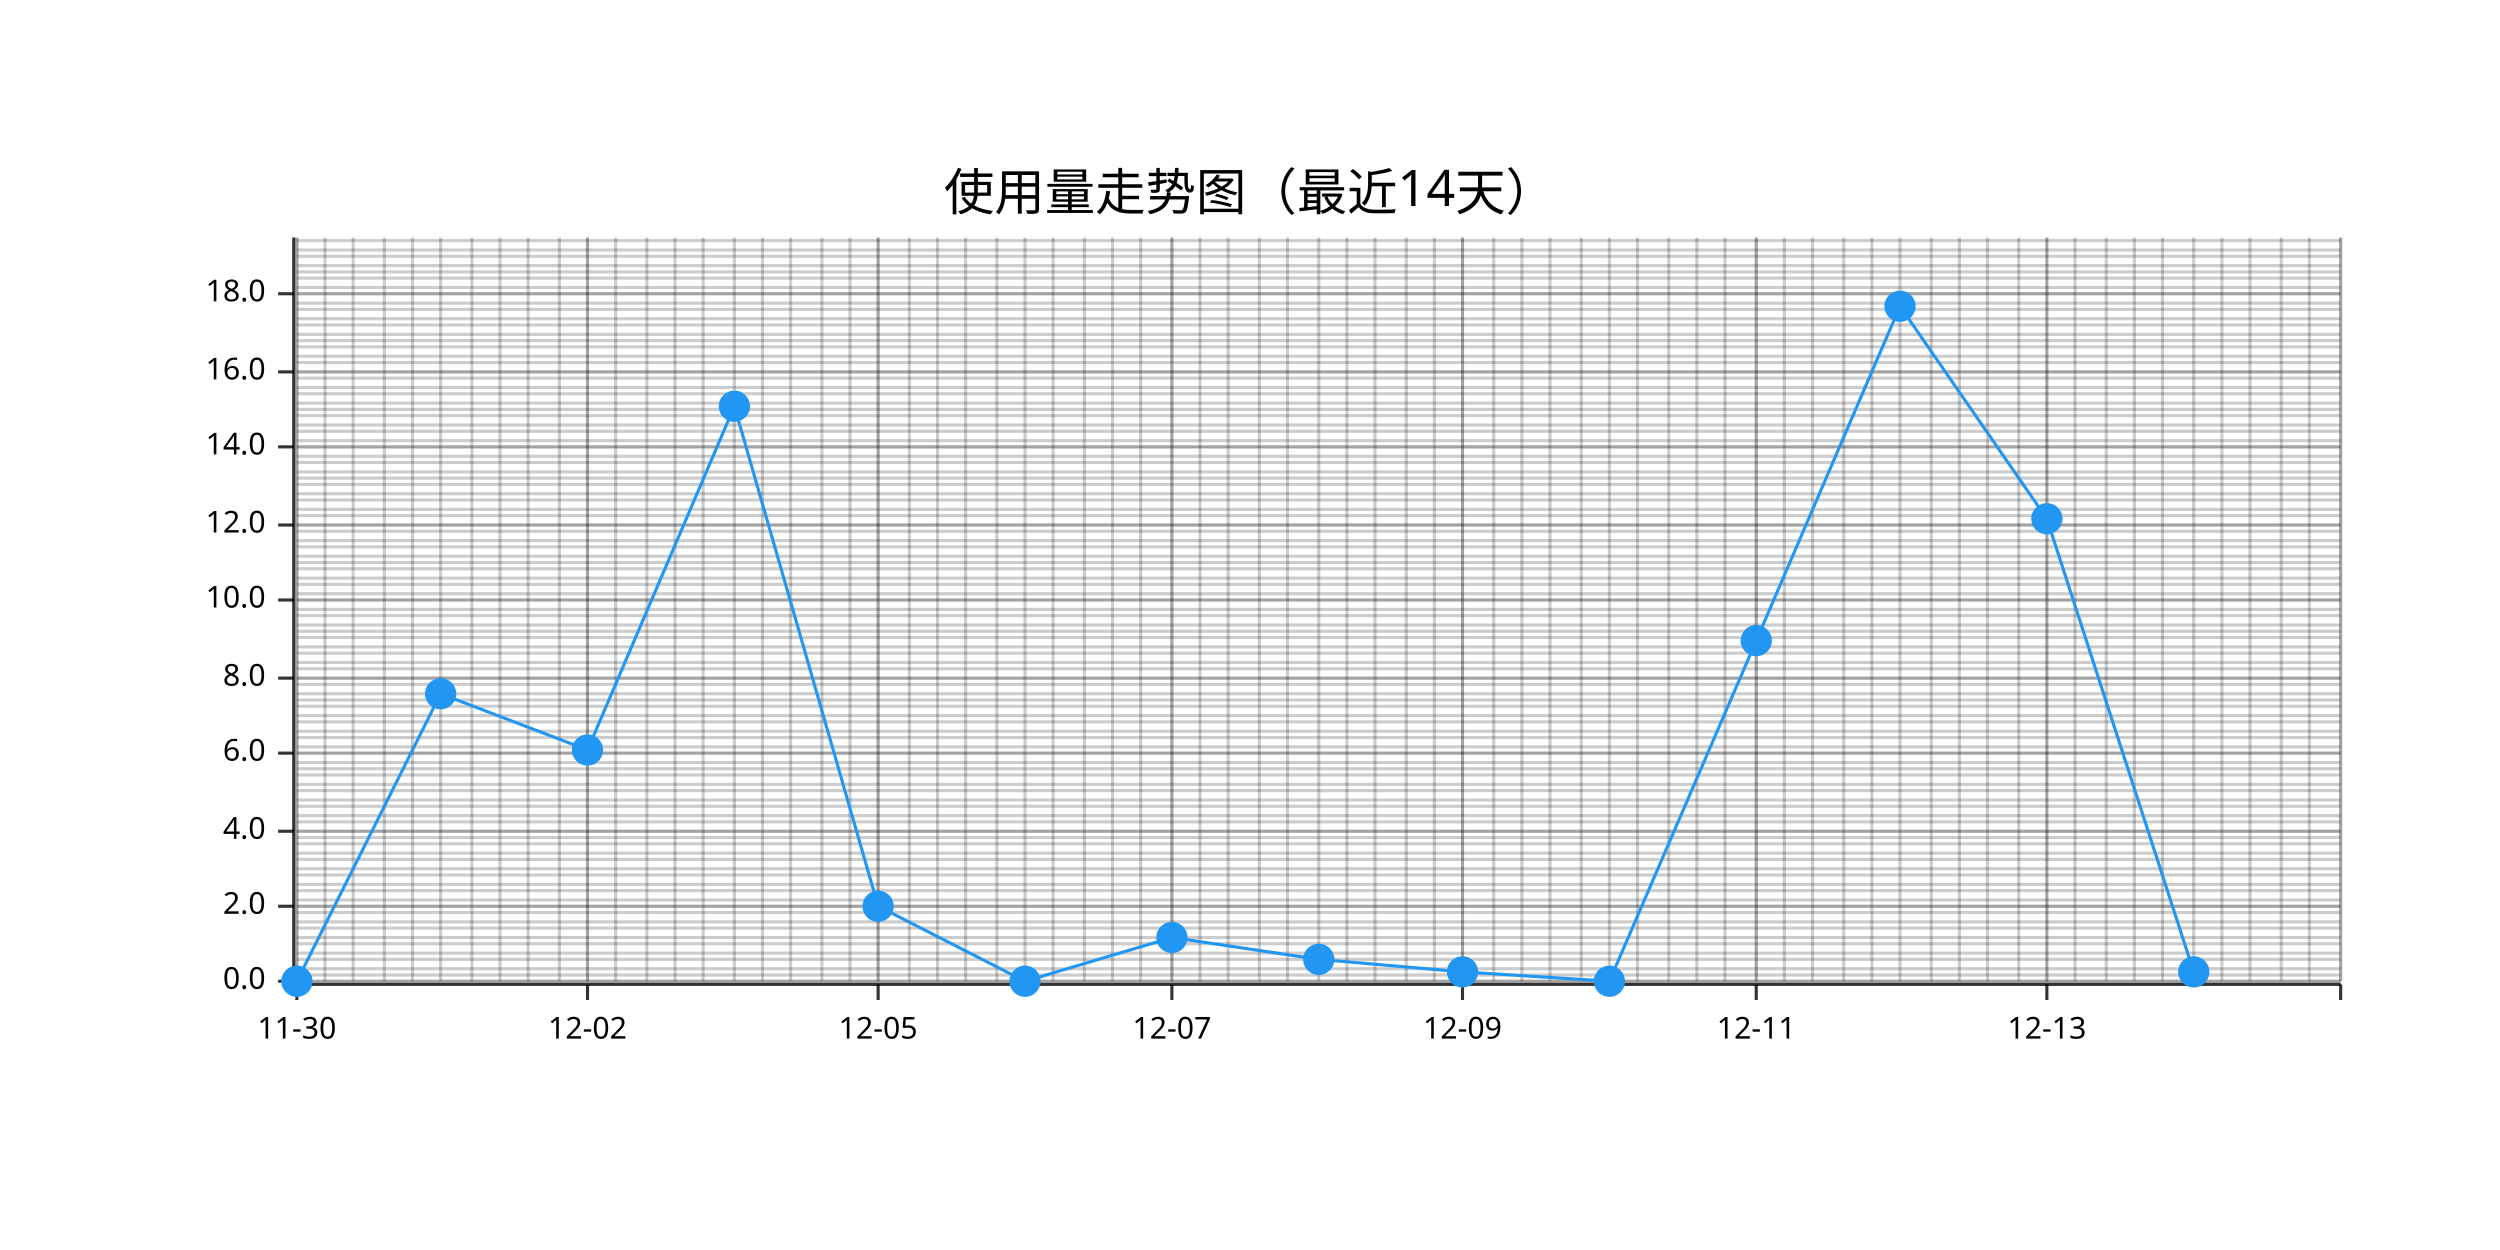
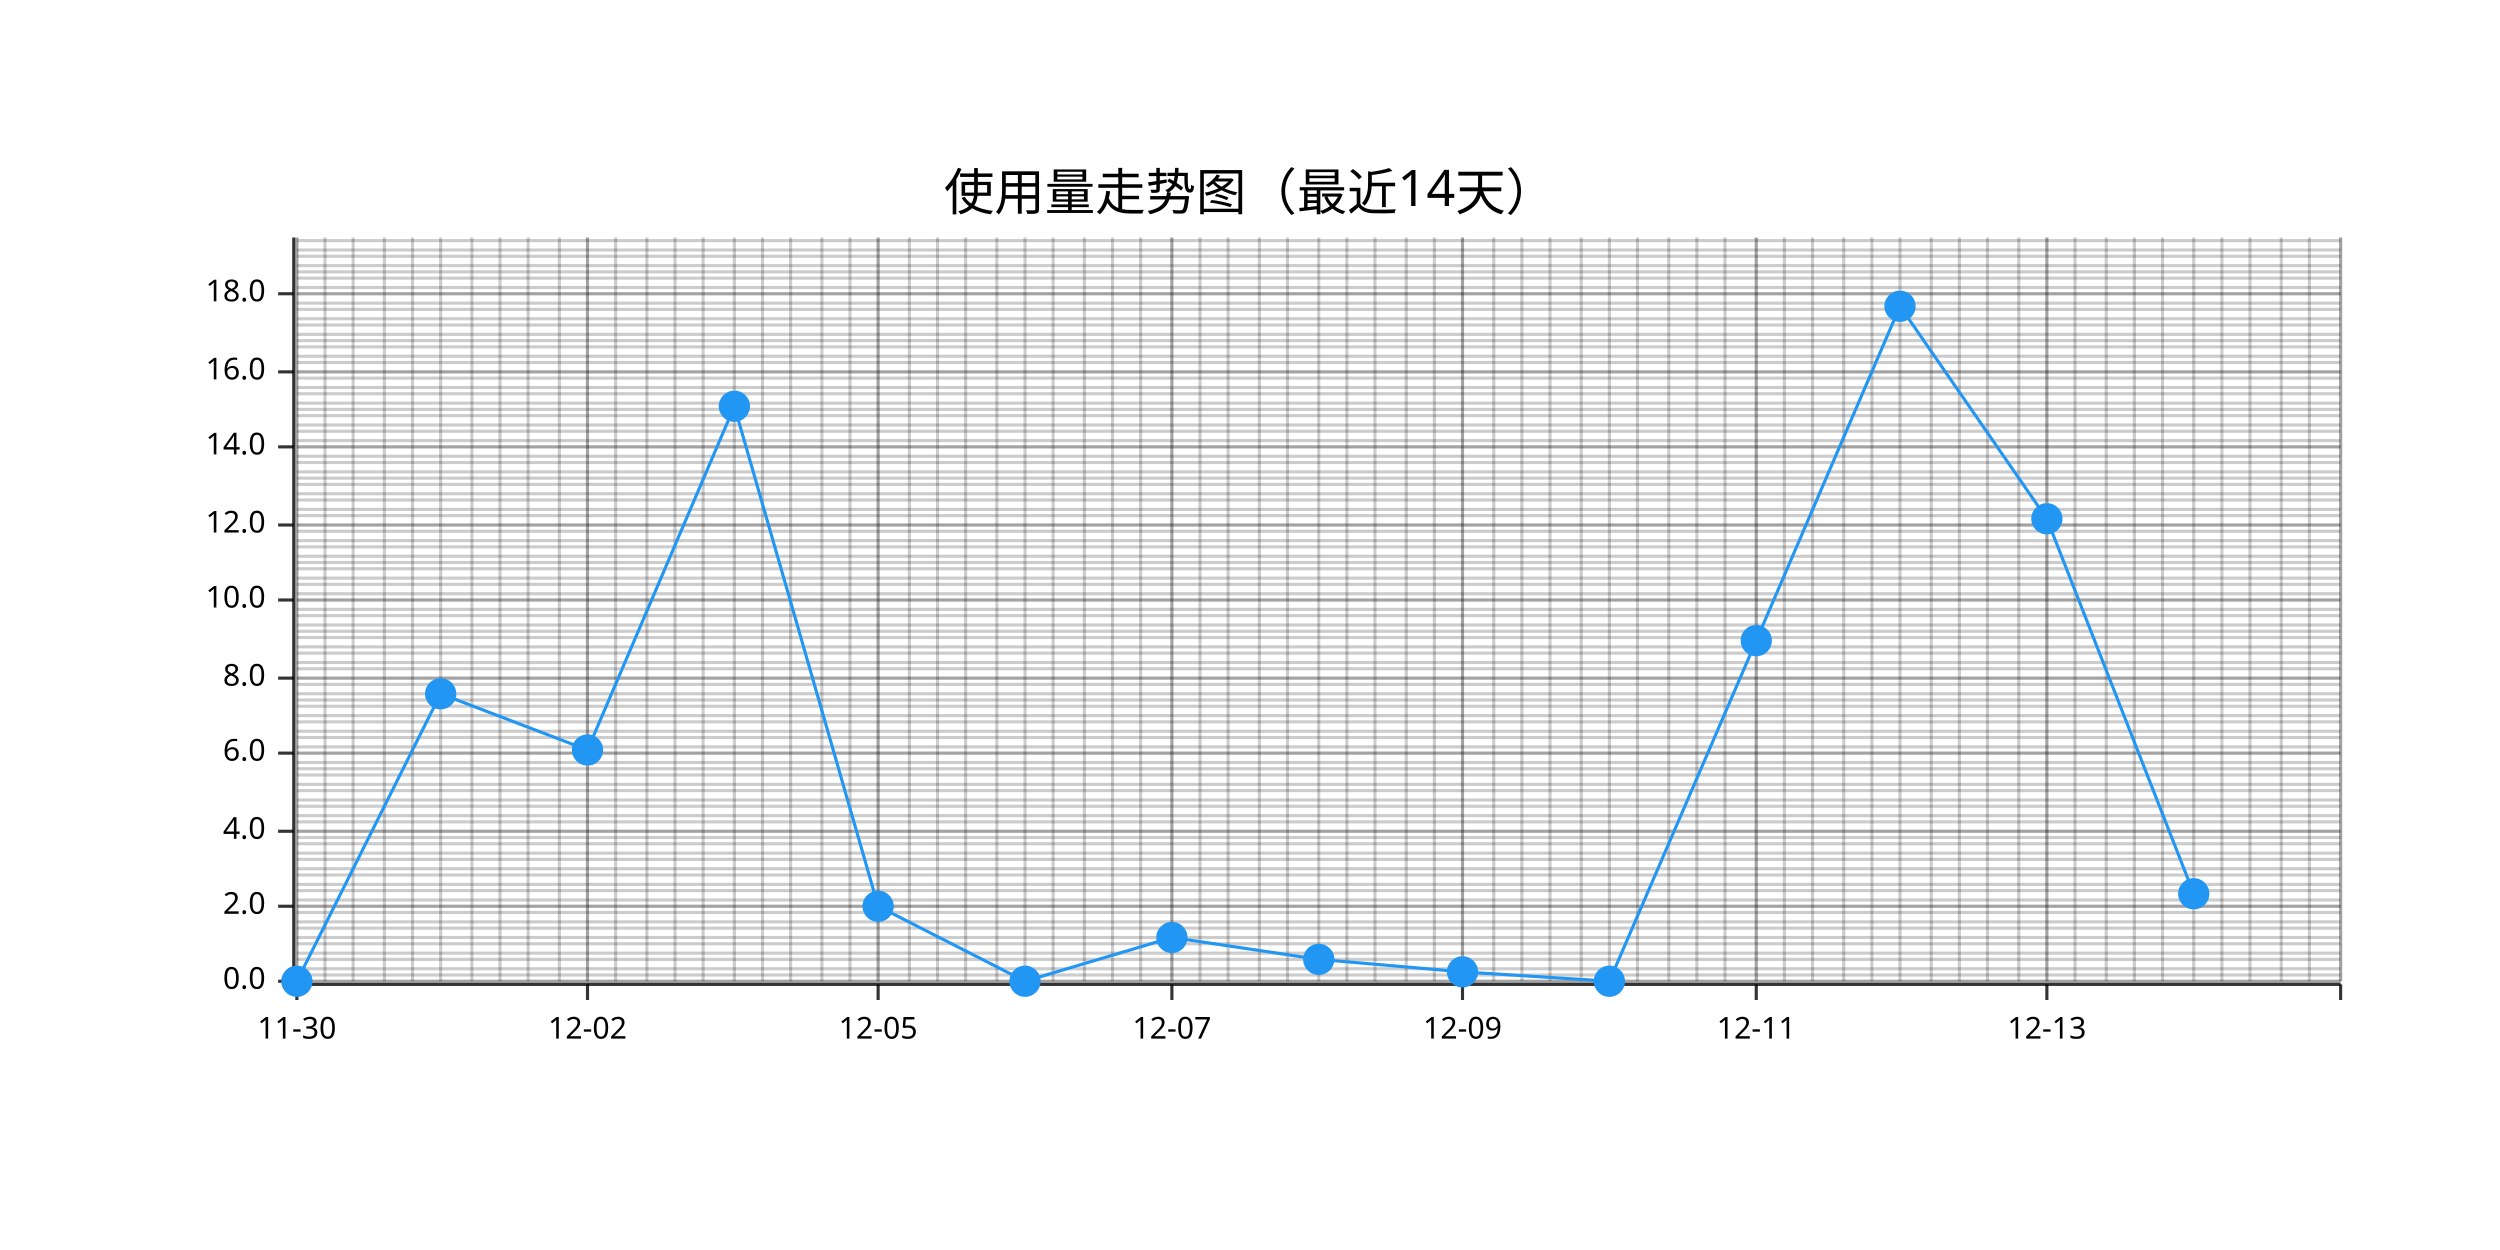
<svg xmlns="http://www.w3.org/2000/svg" width="800" height="400" viewBox="0 0 800 400">
  <rect x="0" y="0" width="800" height="400" opacity="1" fill="#FFFFFF" stroke="none" />
  <text x="400" y="55" dy="0.76em" text-anchor="middle" font-family="sans-serif" font-size="16.129" opacity="1" fill="#000000">
使用量走势图（最近14天）
</text>
  <line opacity="0.2" stroke="#000000" stroke-width="1" x1="95" y1="314" x2="95" y2="76" />
  <line opacity="0.2" stroke="#000000" stroke-width="1" x1="104" y1="314" x2="104" y2="76" />
  <line opacity="0.2" stroke="#000000" stroke-width="1" x1="113" y1="314" x2="113" y2="76" />
  <line opacity="0.2" stroke="#000000" stroke-width="1" x1="123" y1="314" x2="123" y2="76" />
  <line opacity="0.2" stroke="#000000" stroke-width="1" x1="132" y1="314" x2="132" y2="76" />
  <line opacity="0.2" stroke="#000000" stroke-width="1" x1="141" y1="314" x2="141" y2="76" />
  <line opacity="0.2" stroke="#000000" stroke-width="1" x1="151" y1="314" x2="151" y2="76" />
  <line opacity="0.2" stroke="#000000" stroke-width="1" x1="160" y1="314" x2="160" y2="76" />
  <line opacity="0.2" stroke="#000000" stroke-width="1" x1="169" y1="314" x2="169" y2="76" />
  <line opacity="0.2" stroke="#000000" stroke-width="1" x1="179" y1="314" x2="179" y2="76" />
  <line opacity="0.2" stroke="#000000" stroke-width="1" x1="188" y1="314" x2="188" y2="76" />
  <line opacity="0.2" stroke="#000000" stroke-width="1" x1="197" y1="314" x2="197" y2="76" />
  <line opacity="0.2" stroke="#000000" stroke-width="1" x1="207" y1="314" x2="207" y2="76" />
  <line opacity="0.2" stroke="#000000" stroke-width="1" x1="216" y1="314" x2="216" y2="76" />
  <line opacity="0.2" stroke="#000000" stroke-width="1" x1="225" y1="314" x2="225" y2="76" />
  <line opacity="0.2" stroke="#000000" stroke-width="1" x1="235" y1="314" x2="235" y2="76" />
  <line opacity="0.2" stroke="#000000" stroke-width="1" x1="244" y1="314" x2="244" y2="76" />
  <line opacity="0.2" stroke="#000000" stroke-width="1" x1="253" y1="314" x2="253" y2="76" />
  <line opacity="0.2" stroke="#000000" stroke-width="1" x1="263" y1="314" x2="263" y2="76" />
  <line opacity="0.2" stroke="#000000" stroke-width="1" x1="272" y1="314" x2="272" y2="76" />
  <line opacity="0.2" stroke="#000000" stroke-width="1" x1="281" y1="314" x2="281" y2="76" />
  <line opacity="0.2" stroke="#000000" stroke-width="1" x1="291" y1="314" x2="291" y2="76" />
  <line opacity="0.2" stroke="#000000" stroke-width="1" x1="300" y1="314" x2="300" y2="76" />
  <line opacity="0.2" stroke="#000000" stroke-width="1" x1="309" y1="314" x2="309" y2="76" />
  <line opacity="0.2" stroke="#000000" stroke-width="1" x1="319" y1="314" x2="319" y2="76" />
  <line opacity="0.2" stroke="#000000" stroke-width="1" x1="328" y1="314" x2="328" y2="76" />
  <line opacity="0.2" stroke="#000000" stroke-width="1" x1="337" y1="314" x2="337" y2="76" />
  <line opacity="0.2" stroke="#000000" stroke-width="1" x1="347" y1="314" x2="347" y2="76" />
  <line opacity="0.2" stroke="#000000" stroke-width="1" x1="356" y1="314" x2="356" y2="76" />
  <line opacity="0.2" stroke="#000000" stroke-width="1" x1="365" y1="314" x2="365" y2="76" />
  <line opacity="0.2" stroke="#000000" stroke-width="1" x1="375" y1="314" x2="375" y2="76" />
  <line opacity="0.2" stroke="#000000" stroke-width="1" x1="384" y1="314" x2="384" y2="76" />
  <line opacity="0.2" stroke="#000000" stroke-width="1" x1="393" y1="314" x2="393" y2="76" />
  <line opacity="0.2" stroke="#000000" stroke-width="1" x1="403" y1="314" x2="403" y2="76" />
  <line opacity="0.2" stroke="#000000" stroke-width="1" x1="412" y1="314" x2="412" y2="76" />
  <line opacity="0.2" stroke="#000000" stroke-width="1" x1="422" y1="314" x2="422" y2="76" />
  <line opacity="0.2" stroke="#000000" stroke-width="1" x1="431" y1="314" x2="431" y2="76" />
  <line opacity="0.2" stroke="#000000" stroke-width="1" x1="440" y1="314" x2="440" y2="76" />
  <line opacity="0.2" stroke="#000000" stroke-width="1" x1="450" y1="314" x2="450" y2="76" />
  <line opacity="0.2" stroke="#000000" stroke-width="1" x1="459" y1="314" x2="459" y2="76" />
  <line opacity="0.2" stroke="#000000" stroke-width="1" x1="468" y1="314" x2="468" y2="76" />
  <line opacity="0.2" stroke="#000000" stroke-width="1" x1="478" y1="314" x2="478" y2="76" />
  <line opacity="0.2" stroke="#000000" stroke-width="1" x1="487" y1="314" x2="487" y2="76" />
  <line opacity="0.2" stroke="#000000" stroke-width="1" x1="496" y1="314" x2="496" y2="76" />
  <line opacity="0.2" stroke="#000000" stroke-width="1" x1="506" y1="314" x2="506" y2="76" />
  <line opacity="0.2" stroke="#000000" stroke-width="1" x1="515" y1="314" x2="515" y2="76" />
  <line opacity="0.2" stroke="#000000" stroke-width="1" x1="524" y1="314" x2="524" y2="76" />
  <line opacity="0.2" stroke="#000000" stroke-width="1" x1="534" y1="314" x2="534" y2="76" />
  <line opacity="0.2" stroke="#000000" stroke-width="1" x1="543" y1="314" x2="543" y2="76" />
  <line opacity="0.2" stroke="#000000" stroke-width="1" x1="552" y1="314" x2="552" y2="76" />
  <line opacity="0.2" stroke="#000000" stroke-width="1" x1="562" y1="314" x2="562" y2="76" />
  <line opacity="0.2" stroke="#000000" stroke-width="1" x1="571" y1="314" x2="571" y2="76" />
  <line opacity="0.2" stroke="#000000" stroke-width="1" x1="580" y1="314" x2="580" y2="76" />
  <line opacity="0.2" stroke="#000000" stroke-width="1" x1="590" y1="314" x2="590" y2="76" />
  <line opacity="0.2" stroke="#000000" stroke-width="1" x1="599" y1="314" x2="599" y2="76" />
  <line opacity="0.2" stroke="#000000" stroke-width="1" x1="608" y1="314" x2="608" y2="76" />
  <line opacity="0.2" stroke="#000000" stroke-width="1" x1="618" y1="314" x2="618" y2="76" />
  <line opacity="0.2" stroke="#000000" stroke-width="1" x1="627" y1="314" x2="627" y2="76" />
  <line opacity="0.2" stroke="#000000" stroke-width="1" x1="636" y1="314" x2="636" y2="76" />
  <line opacity="0.2" stroke="#000000" stroke-width="1" x1="646" y1="314" x2="646" y2="76" />
  <line opacity="0.2" stroke="#000000" stroke-width="1" x1="655" y1="314" x2="655" y2="76" />
  <line opacity="0.2" stroke="#000000" stroke-width="1" x1="664" y1="314" x2="664" y2="76" />
  <line opacity="0.2" stroke="#000000" stroke-width="1" x1="674" y1="314" x2="674" y2="76" />
  <line opacity="0.2" stroke="#000000" stroke-width="1" x1="683" y1="314" x2="683" y2="76" />
  <line opacity="0.2" stroke="#000000" stroke-width="1" x1="692" y1="314" x2="692" y2="76" />
  <line opacity="0.2" stroke="#000000" stroke-width="1" x1="702" y1="314" x2="702" y2="76" />
  <line opacity="0.2" stroke="#000000" stroke-width="1" x1="711" y1="314" x2="711" y2="76" />
  <line opacity="0.2" stroke="#000000" stroke-width="1" x1="720" y1="314" x2="720" y2="76" />
  <line opacity="0.2" stroke="#000000" stroke-width="1" x1="730" y1="314" x2="730" y2="76" />
  <line opacity="0.2" stroke="#000000" stroke-width="1" x1="739" y1="314" x2="739" y2="76" />
  <line opacity="0.2" stroke="#000000" stroke-width="1" x1="749" y1="314" x2="749" y2="76" />
  <line opacity="0.2" stroke="#000000" stroke-width="1" x1="95" y1="314" x2="749" y2="314" />
  <line opacity="0.2" stroke="#000000" stroke-width="1" x1="95" y1="312" x2="749" y2="312" />
  <line opacity="0.2" stroke="#000000" stroke-width="1" x1="95" y1="310" x2="749" y2="310" />
  <line opacity="0.2" stroke="#000000" stroke-width="1" x1="95" y1="307" x2="749" y2="307" />
  <line opacity="0.2" stroke="#000000" stroke-width="1" x1="95" y1="305" x2="749" y2="305" />
  <line opacity="0.2" stroke="#000000" stroke-width="1" x1="95" y1="302" x2="749" y2="302" />
  <line opacity="0.2" stroke="#000000" stroke-width="1" x1="95" y1="300" x2="749" y2="300" />
  <line opacity="0.2" stroke="#000000" stroke-width="1" x1="95" y1="297" x2="749" y2="297" />
  <line opacity="0.2" stroke="#000000" stroke-width="1" x1="95" y1="295" x2="749" y2="295" />
  <line opacity="0.2" stroke="#000000" stroke-width="1" x1="95" y1="292" x2="749" y2="292" />
  <line opacity="0.2" stroke="#000000" stroke-width="1" x1="95" y1="290" x2="749" y2="290" />
  <line opacity="0.2" stroke="#000000" stroke-width="1" x1="95" y1="288" x2="749" y2="288" />
  <line opacity="0.2" stroke="#000000" stroke-width="1" x1="95" y1="285" x2="749" y2="285" />
  <line opacity="0.2" stroke="#000000" stroke-width="1" x1="95" y1="283" x2="749" y2="283" />
  <line opacity="0.2" stroke="#000000" stroke-width="1" x1="95" y1="280" x2="749" y2="280" />
  <line opacity="0.2" stroke="#000000" stroke-width="1" x1="95" y1="278" x2="749" y2="278" />
  <line opacity="0.2" stroke="#000000" stroke-width="1" x1="95" y1="275" x2="749" y2="275" />
  <line opacity="0.2" stroke="#000000" stroke-width="1" x1="95" y1="273" x2="749" y2="273" />
  <line opacity="0.2" stroke="#000000" stroke-width="1" x1="95" y1="270" x2="749" y2="270" />
  <line opacity="0.2" stroke="#000000" stroke-width="1" x1="95" y1="268" x2="749" y2="268" />
  <line opacity="0.2" stroke="#000000" stroke-width="1" x1="95" y1="266" x2="749" y2="266" />
  <line opacity="0.2" stroke="#000000" stroke-width="1" x1="95" y1="263" x2="749" y2="263" />
  <line opacity="0.2" stroke="#000000" stroke-width="1" x1="95" y1="261" x2="749" y2="261" />
  <line opacity="0.2" stroke="#000000" stroke-width="1" x1="95" y1="258" x2="749" y2="258" />
  <line opacity="0.2" stroke="#000000" stroke-width="1" x1="95" y1="256" x2="749" y2="256" />
  <line opacity="0.2" stroke="#000000" stroke-width="1" x1="95" y1="253" x2="749" y2="253" />
  <line opacity="0.2" stroke="#000000" stroke-width="1" x1="95" y1="251" x2="749" y2="251" />
  <line opacity="0.2" stroke="#000000" stroke-width="1" x1="95" y1="248" x2="749" y2="248" />
  <line opacity="0.2" stroke="#000000" stroke-width="1" x1="95" y1="246" x2="749" y2="246" />
  <line opacity="0.2" stroke="#000000" stroke-width="1" x1="95" y1="244" x2="749" y2="244" />
  <line opacity="0.2" stroke="#000000" stroke-width="1" x1="95" y1="241" x2="749" y2="241" />
  <line opacity="0.2" stroke="#000000" stroke-width="1" x1="95" y1="239" x2="749" y2="239" />
  <line opacity="0.2" stroke="#000000" stroke-width="1" x1="95" y1="236" x2="749" y2="236" />
  <line opacity="0.2" stroke="#000000" stroke-width="1" x1="95" y1="234" x2="749" y2="234" />
  <line opacity="0.2" stroke="#000000" stroke-width="1" x1="95" y1="231" x2="749" y2="231" />
  <line opacity="0.2" stroke="#000000" stroke-width="1" x1="95" y1="229" x2="749" y2="229" />
  <line opacity="0.2" stroke="#000000" stroke-width="1" x1="95" y1="226" x2="749" y2="226" />
  <line opacity="0.2" stroke="#000000" stroke-width="1" x1="95" y1="224" x2="749" y2="224" />
  <line opacity="0.2" stroke="#000000" stroke-width="1" x1="95" y1="222" x2="749" y2="222" />
  <line opacity="0.2" stroke="#000000" stroke-width="1" x1="95" y1="219" x2="749" y2="219" />
  <line opacity="0.2" stroke="#000000" stroke-width="1" x1="95" y1="217" x2="749" y2="217" />
  <line opacity="0.2" stroke="#000000" stroke-width="1" x1="95" y1="214" x2="749" y2="214" />
  <line opacity="0.2" stroke="#000000" stroke-width="1" x1="95" y1="212" x2="749" y2="212" />
  <line opacity="0.2" stroke="#000000" stroke-width="1" x1="95" y1="209" x2="749" y2="209" />
  <line opacity="0.2" stroke="#000000" stroke-width="1" x1="95" y1="207" x2="749" y2="207" />
  <line opacity="0.2" stroke="#000000" stroke-width="1" x1="95" y1="204" x2="749" y2="204" />
  <line opacity="0.2" stroke="#000000" stroke-width="1" x1="95" y1="202" x2="749" y2="202" />
  <line opacity="0.2" stroke="#000000" stroke-width="1" x1="95" y1="200" x2="749" y2="200" />
  <line opacity="0.2" stroke="#000000" stroke-width="1" x1="95" y1="197" x2="749" y2="197" />
  <line opacity="0.2" stroke="#000000" stroke-width="1" x1="95" y1="195" x2="749" y2="195" />
  <line opacity="0.2" stroke="#000000" stroke-width="1" x1="95" y1="192" x2="749" y2="192" />
  <line opacity="0.2" stroke="#000000" stroke-width="1" x1="95" y1="190" x2="749" y2="190" />
  <line opacity="0.2" stroke="#000000" stroke-width="1" x1="95" y1="187" x2="749" y2="187" />
  <line opacity="0.2" stroke="#000000" stroke-width="1" x1="95" y1="185" x2="749" y2="185" />
  <line opacity="0.2" stroke="#000000" stroke-width="1" x1="95" y1="182" x2="749" y2="182" />
  <line opacity="0.2" stroke="#000000" stroke-width="1" x1="95" y1="180" x2="749" y2="180" />
  <line opacity="0.2" stroke="#000000" stroke-width="1" x1="95" y1="178" x2="749" y2="178" />
  <line opacity="0.2" stroke="#000000" stroke-width="1" x1="95" y1="175" x2="749" y2="175" />
  <line opacity="0.2" stroke="#000000" stroke-width="1" x1="95" y1="173" x2="749" y2="173" />
  <line opacity="0.2" stroke="#000000" stroke-width="1" x1="95" y1="170" x2="749" y2="170" />
  <line opacity="0.2" stroke="#000000" stroke-width="1" x1="95" y1="168" x2="749" y2="168" />
  <line opacity="0.2" stroke="#000000" stroke-width="1" x1="95" y1="165" x2="749" y2="165" />
  <line opacity="0.2" stroke="#000000" stroke-width="1" x1="95" y1="163" x2="749" y2="163" />
  <line opacity="0.2" stroke="#000000" stroke-width="1" x1="95" y1="160" x2="749" y2="160" />
  <line opacity="0.2" stroke="#000000" stroke-width="1" x1="95" y1="158" x2="749" y2="158" />
  <line opacity="0.2" stroke="#000000" stroke-width="1" x1="95" y1="155" x2="749" y2="155" />
  <line opacity="0.2" stroke="#000000" stroke-width="1" x1="95" y1="153" x2="749" y2="153" />
  <line opacity="0.2" stroke="#000000" stroke-width="1" x1="95" y1="151" x2="749" y2="151" />
  <line opacity="0.2" stroke="#000000" stroke-width="1" x1="95" y1="148" x2="749" y2="148" />
  <line opacity="0.2" stroke="#000000" stroke-width="1" x1="95" y1="146" x2="749" y2="146" />
  <line opacity="0.2" stroke="#000000" stroke-width="1" x1="95" y1="143" x2="749" y2="143" />
  <line opacity="0.2" stroke="#000000" stroke-width="1" x1="95" y1="141" x2="749" y2="141" />
  <line opacity="0.2" stroke="#000000" stroke-width="1" x1="95" y1="138" x2="749" y2="138" />
  <line opacity="0.2" stroke="#000000" stroke-width="1" x1="95" y1="136" x2="749" y2="136" />
  <line opacity="0.2" stroke="#000000" stroke-width="1" x1="95" y1="133" x2="749" y2="133" />
  <line opacity="0.2" stroke="#000000" stroke-width="1" x1="95" y1="131" x2="749" y2="131" />
  <line opacity="0.2" stroke="#000000" stroke-width="1" x1="95" y1="129" x2="749" y2="129" />
  <line opacity="0.2" stroke="#000000" stroke-width="1" x1="95" y1="126" x2="749" y2="126" />
  <line opacity="0.2" stroke="#000000" stroke-width="1" x1="95" y1="124" x2="749" y2="124" />
  <line opacity="0.2" stroke="#000000" stroke-width="1" x1="95" y1="121" x2="749" y2="121" />
  <line opacity="0.2" stroke="#000000" stroke-width="1" x1="95" y1="119" x2="749" y2="119" />
  <line opacity="0.2" stroke="#000000" stroke-width="1" x1="95" y1="116" x2="749" y2="116" />
  <line opacity="0.2" stroke="#000000" stroke-width="1" x1="95" y1="114" x2="749" y2="114" />
  <line opacity="0.2" stroke="#000000" stroke-width="1" x1="95" y1="111" x2="749" y2="111" />
  <line opacity="0.2" stroke="#000000" stroke-width="1" x1="95" y1="109" x2="749" y2="109" />
  <line opacity="0.2" stroke="#000000" stroke-width="1" x1="95" y1="107" x2="749" y2="107" />
  <line opacity="0.2" stroke="#000000" stroke-width="1" x1="95" y1="104" x2="749" y2="104" />
  <line opacity="0.2" stroke="#000000" stroke-width="1" x1="95" y1="102" x2="749" y2="102" />
  <line opacity="0.2" stroke="#000000" stroke-width="1" x1="95" y1="99" x2="749" y2="99" />
  <line opacity="0.2" stroke="#000000" stroke-width="1" x1="95" y1="97" x2="749" y2="97" />
  <line opacity="0.2" stroke="#000000" stroke-width="1" x1="95" y1="94" x2="749" y2="94" />
  <line opacity="0.2" stroke="#000000" stroke-width="1" x1="95" y1="92" x2="749" y2="92" />
  <line opacity="0.2" stroke="#000000" stroke-width="1" x1="95" y1="89" x2="749" y2="89" />
  <line opacity="0.2" stroke="#000000" stroke-width="1" x1="95" y1="87" x2="749" y2="87" />
  <line opacity="0.2" stroke="#000000" stroke-width="1" x1="95" y1="85" x2="749" y2="85" />
  <line opacity="0.2" stroke="#000000" stroke-width="1" x1="95" y1="82" x2="749" y2="82" />
  <line opacity="0.2" stroke="#000000" stroke-width="1" x1="95" y1="80" x2="749" y2="80" />
  <line opacity="0.2" stroke="#000000" stroke-width="1" x1="95" y1="77" x2="749" y2="77" />
  <line opacity="0.2" stroke="#000000" stroke-width="1" x1="95" y1="314" x2="95" y2="76" />
  <line opacity="0.2" stroke="#000000" stroke-width="1" x1="188" y1="314" x2="188" y2="76" />
  <line opacity="0.2" stroke="#000000" stroke-width="1" x1="281" y1="314" x2="281" y2="76" />
  <line opacity="0.2" stroke="#000000" stroke-width="1" x1="375" y1="314" x2="375" y2="76" />
  <line opacity="0.2" stroke="#000000" stroke-width="1" x1="468" y1="314" x2="468" y2="76" />
  <line opacity="0.2" stroke="#000000" stroke-width="1" x1="562" y1="314" x2="562" y2="76" />
  <line opacity="0.2" stroke="#000000" stroke-width="1" x1="655" y1="314" x2="655" y2="76" />
  <line opacity="0.2" stroke="#000000" stroke-width="1" x1="749" y1="314" x2="749" y2="76" />
  <line opacity="0.2" stroke="#000000" stroke-width="1" x1="95" y1="314" x2="749" y2="314" />
  <line opacity="0.2" stroke="#000000" stroke-width="1" x1="95" y1="290" x2="749" y2="290" />
  <line opacity="0.2" stroke="#000000" stroke-width="1" x1="95" y1="266" x2="749" y2="266" />
  <line opacity="0.2" stroke="#000000" stroke-width="1" x1="95" y1="241" x2="749" y2="241" />
  <line opacity="0.2" stroke="#000000" stroke-width="1" x1="95" y1="217" x2="749" y2="217" />
  <line opacity="0.2" stroke="#000000" stroke-width="1" x1="95" y1="192" x2="749" y2="192" />
  <line opacity="0.2" stroke="#000000" stroke-width="1" x1="95" y1="168" x2="749" y2="168" />
  <line opacity="0.2" stroke="#000000" stroke-width="1" x1="95" y1="143" x2="749" y2="143" />
  <line opacity="0.2" stroke="#000000" stroke-width="1" x1="95" y1="119" x2="749" y2="119" />
  <line opacity="0.2" stroke="#000000" stroke-width="1" x1="95" y1="94" x2="749" y2="94" />
  <polyline fill="none" opacity="0.8" stroke="#000000" stroke-width="1" points="94,76 94,314 " />
  <text x="85" y="314" dy="0.5ex" text-anchor="end" font-family="sans-serif" font-size="9.677" opacity="1" fill="#000000">
0.0
</text>
  <polyline fill="none" opacity="0.8" stroke="#000000" stroke-width="1" points="89,314 94,314 " />
  <text x="85" y="290" dy="0.5ex" text-anchor="end" font-family="sans-serif" font-size="9.677" opacity="1" fill="#000000">
2.0
</text>
  <polyline fill="none" opacity="0.8" stroke="#000000" stroke-width="1" points="89,290 94,290 " />
  <text x="85" y="266" dy="0.5ex" text-anchor="end" font-family="sans-serif" font-size="9.677" opacity="1" fill="#000000">
4.0
</text>
  <polyline fill="none" opacity="0.8" stroke="#000000" stroke-width="1" points="89,266 94,266 " />
  <text x="85" y="241" dy="0.5ex" text-anchor="end" font-family="sans-serif" font-size="9.677" opacity="1" fill="#000000">
6.0
</text>
  <polyline fill="none" opacity="0.8" stroke="#000000" stroke-width="1" points="89,241 94,241 " />
  <text x="85" y="217" dy="0.5ex" text-anchor="end" font-family="sans-serif" font-size="9.677" opacity="1" fill="#000000">
8.0
</text>
  <polyline fill="none" opacity="0.8" stroke="#000000" stroke-width="1" points="89,217 94,217 " />
  <text x="85" y="192" dy="0.5ex" text-anchor="end" font-family="sans-serif" font-size="9.677" opacity="1" fill="#000000">
10.0
</text>
  <polyline fill="none" opacity="0.8" stroke="#000000" stroke-width="1" points="89,192 94,192 " />
  <text x="85" y="168" dy="0.5ex" text-anchor="end" font-family="sans-serif" font-size="9.677" opacity="1" fill="#000000">
12.0
</text>
  <polyline fill="none" opacity="0.8" stroke="#000000" stroke-width="1" points="89,168 94,168 " />
  <text x="85" y="143" dy="0.5ex" text-anchor="end" font-family="sans-serif" font-size="9.677" opacity="1" fill="#000000">
14.0
</text>
  <polyline fill="none" opacity="0.8" stroke="#000000" stroke-width="1" points="89,143 94,143 " />
  <text x="85" y="119" dy="0.5ex" text-anchor="end" font-family="sans-serif" font-size="9.677" opacity="1" fill="#000000">
16.0
</text>
  <polyline fill="none" opacity="0.8" stroke="#000000" stroke-width="1" points="89,119 94,119 " />
  <text x="85" y="94" dy="0.5ex" text-anchor="end" font-family="sans-serif" font-size="9.677" opacity="1" fill="#000000">
18.0
</text>
  <polyline fill="none" opacity="0.8" stroke="#000000" stroke-width="1" points="89,94 94,94 " />
  <polyline fill="none" opacity="0.8" stroke="#000000" stroke-width="1" points="95,315 749,315 " />
  <text x="95" y="325" dy="0.76em" text-anchor="middle" font-family="sans-serif" font-size="9.677" opacity="1" fill="#000000">
11-30
</text>
  <polyline fill="none" opacity="0.8" stroke="#000000" stroke-width="1" points="95,315 95,320 " />
  <text x="188" y="325" dy="0.76em" text-anchor="middle" font-family="sans-serif" font-size="9.677" opacity="1" fill="#000000">
12-02
</text>
  <polyline fill="none" opacity="0.8" stroke="#000000" stroke-width="1" points="188,315 188,320 " />
  <text x="281" y="325" dy="0.76em" text-anchor="middle" font-family="sans-serif" font-size="9.677" opacity="1" fill="#000000">
12-05
</text>
  <polyline fill="none" opacity="0.8" stroke="#000000" stroke-width="1" points="281,315 281,320 " />
  <text x="375" y="325" dy="0.76em" text-anchor="middle" font-family="sans-serif" font-size="9.677" opacity="1" fill="#000000">
12-07
</text>
  <polyline fill="none" opacity="0.8" stroke="#000000" stroke-width="1" points="375,315 375,320 " />
  <text x="468" y="325" dy="0.76em" text-anchor="middle" font-family="sans-serif" font-size="9.677" opacity="1" fill="#000000">
12-09
</text>
  <polyline fill="none" opacity="0.8" stroke="#000000" stroke-width="1" points="468,315 468,320 " />
  <text x="562" y="325" dy="0.76em" text-anchor="middle" font-family="sans-serif" font-size="9.677" opacity="1" fill="#000000">
12-11
</text>
  <polyline fill="none" opacity="0.8" stroke="#000000" stroke-width="1" points="562,315 562,320 " />
  <text x="655" y="325" dy="0.76em" text-anchor="middle" font-family="sans-serif" font-size="9.677" opacity="1" fill="#000000">
12-13
</text>
  <polyline fill="none" opacity="0.8" stroke="#000000" stroke-width="1" points="655,315 655,320 " />
  <text x="749" y="325" dy="0.76em" text-anchor="middle" font-family="sans-serif" font-size="9.677" opacity="1" fill="#000000">

</text>
  <polyline fill="none" opacity="0.8" stroke="#000000" stroke-width="1" points="749,315 749,320 " />
-   <polyline fill="none" opacity="1" stroke="#2196F3" stroke-width="1" points="95,314 141,222 188,240 235,130 281,290 328,314 375,300 422,307 468,311 515,314 562,205 608,98 655,166 702,311 " />
+   <polyline fill="none" opacity="1" stroke="#2196F3" stroke-width="1" points="95,314 141,222 188,240 235,130 281,290 328,314 375,300 422,307 468,311 515,314 562,205 608,98 655,166 702,286 " />
  <circle cx="95" cy="314" r="5" opacity="1" fill="#2196F3" stroke="none" stroke-width="1" />
  <circle cx="141" cy="222" r="5" opacity="1" fill="#2196F3" stroke="none" stroke-width="1" />
  <circle cx="188" cy="240" r="5" opacity="1" fill="#2196F3" stroke="none" stroke-width="1" />
  <circle cx="235" cy="130" r="5" opacity="1" fill="#2196F3" stroke="none" stroke-width="1" />
  <circle cx="281" cy="290" r="5" opacity="1" fill="#2196F3" stroke="none" stroke-width="1" />
  <circle cx="328" cy="314" r="5" opacity="1" fill="#2196F3" stroke="none" stroke-width="1" />
  <circle cx="375" cy="300" r="5" opacity="1" fill="#2196F3" stroke="none" stroke-width="1" />
  <circle cx="422" cy="307" r="5" opacity="1" fill="#2196F3" stroke="none" stroke-width="1" />
  <circle cx="468" cy="311" r="5" opacity="1" fill="#2196F3" stroke="none" stroke-width="1" />
  <circle cx="515" cy="314" r="5" opacity="1" fill="#2196F3" stroke="none" stroke-width="1" />
  <circle cx="562" cy="205" r="5" opacity="1" fill="#2196F3" stroke="none" stroke-width="1" />
  <circle cx="608" cy="98" r="5" opacity="1" fill="#2196F3" stroke="none" stroke-width="1" />
  <circle cx="655" cy="166" r="5" opacity="1" fill="#2196F3" stroke="none" stroke-width="1" />
-   <circle cx="702" cy="311" r="5" opacity="1" fill="#2196F3" stroke="none" stroke-width="1" />
+   <circle cx="702" cy="286" r="5" opacity="1" fill="#2196F3" stroke="none" stroke-width="1" />
</svg>
